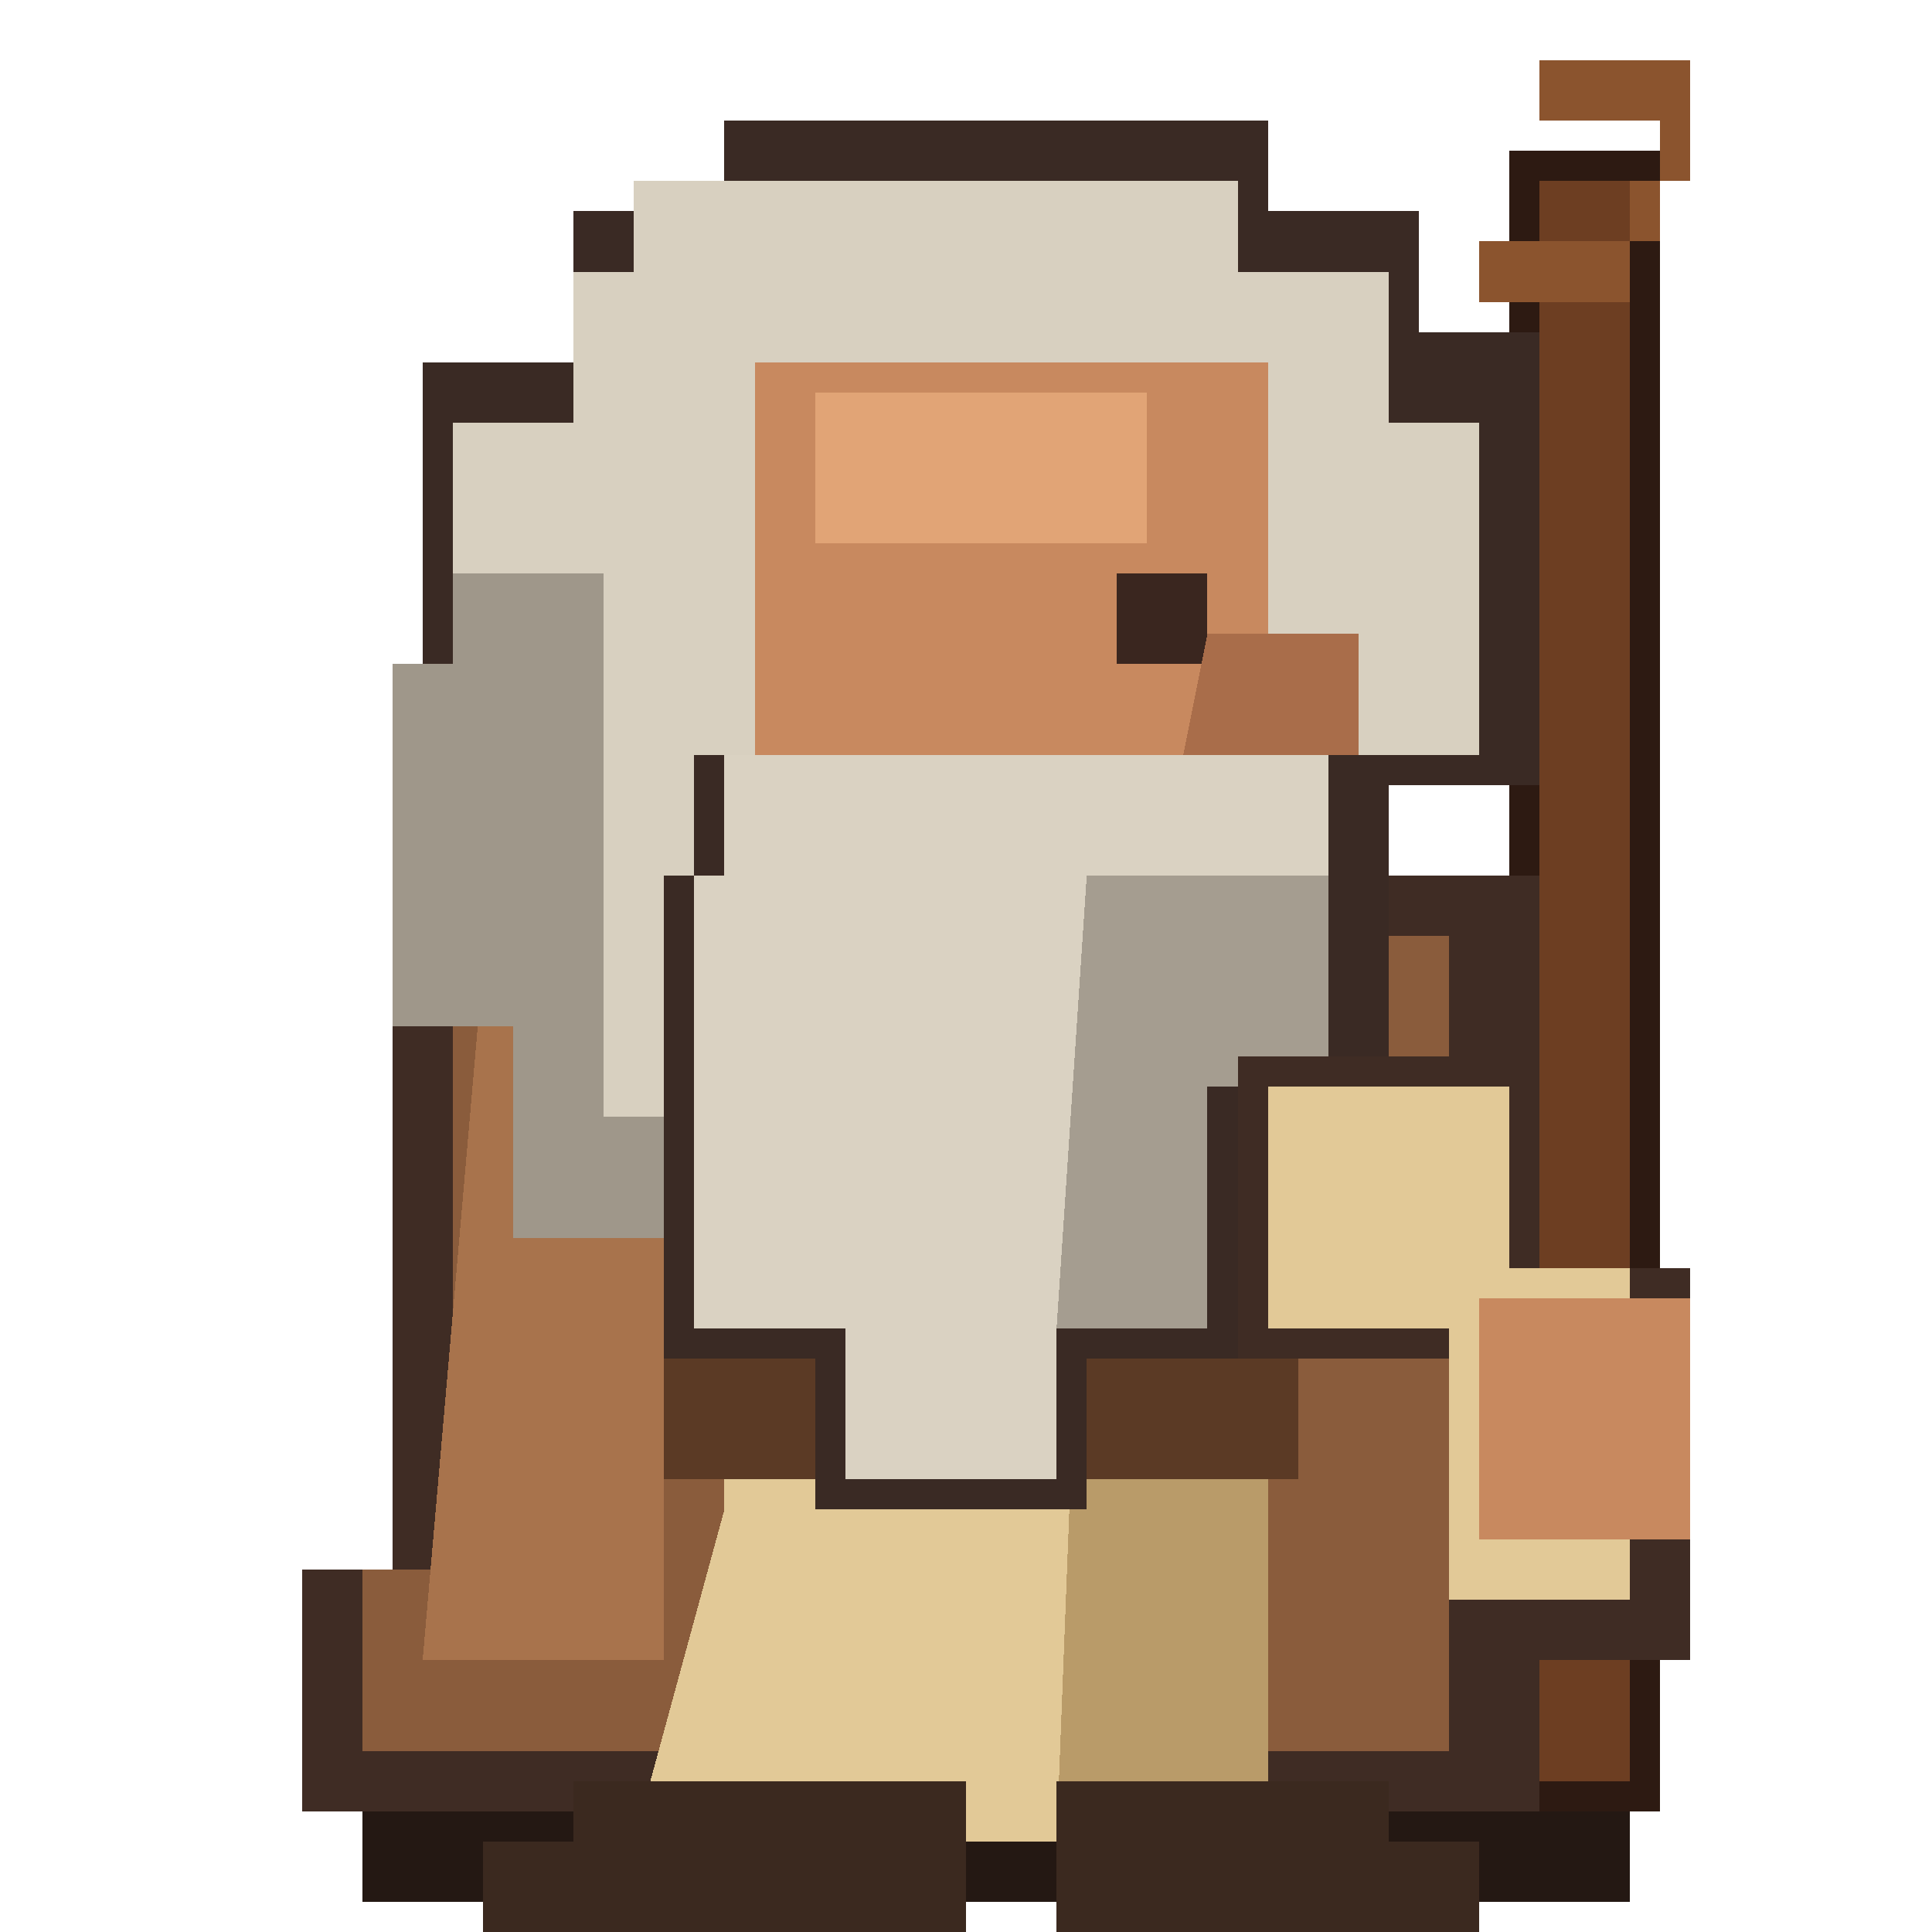
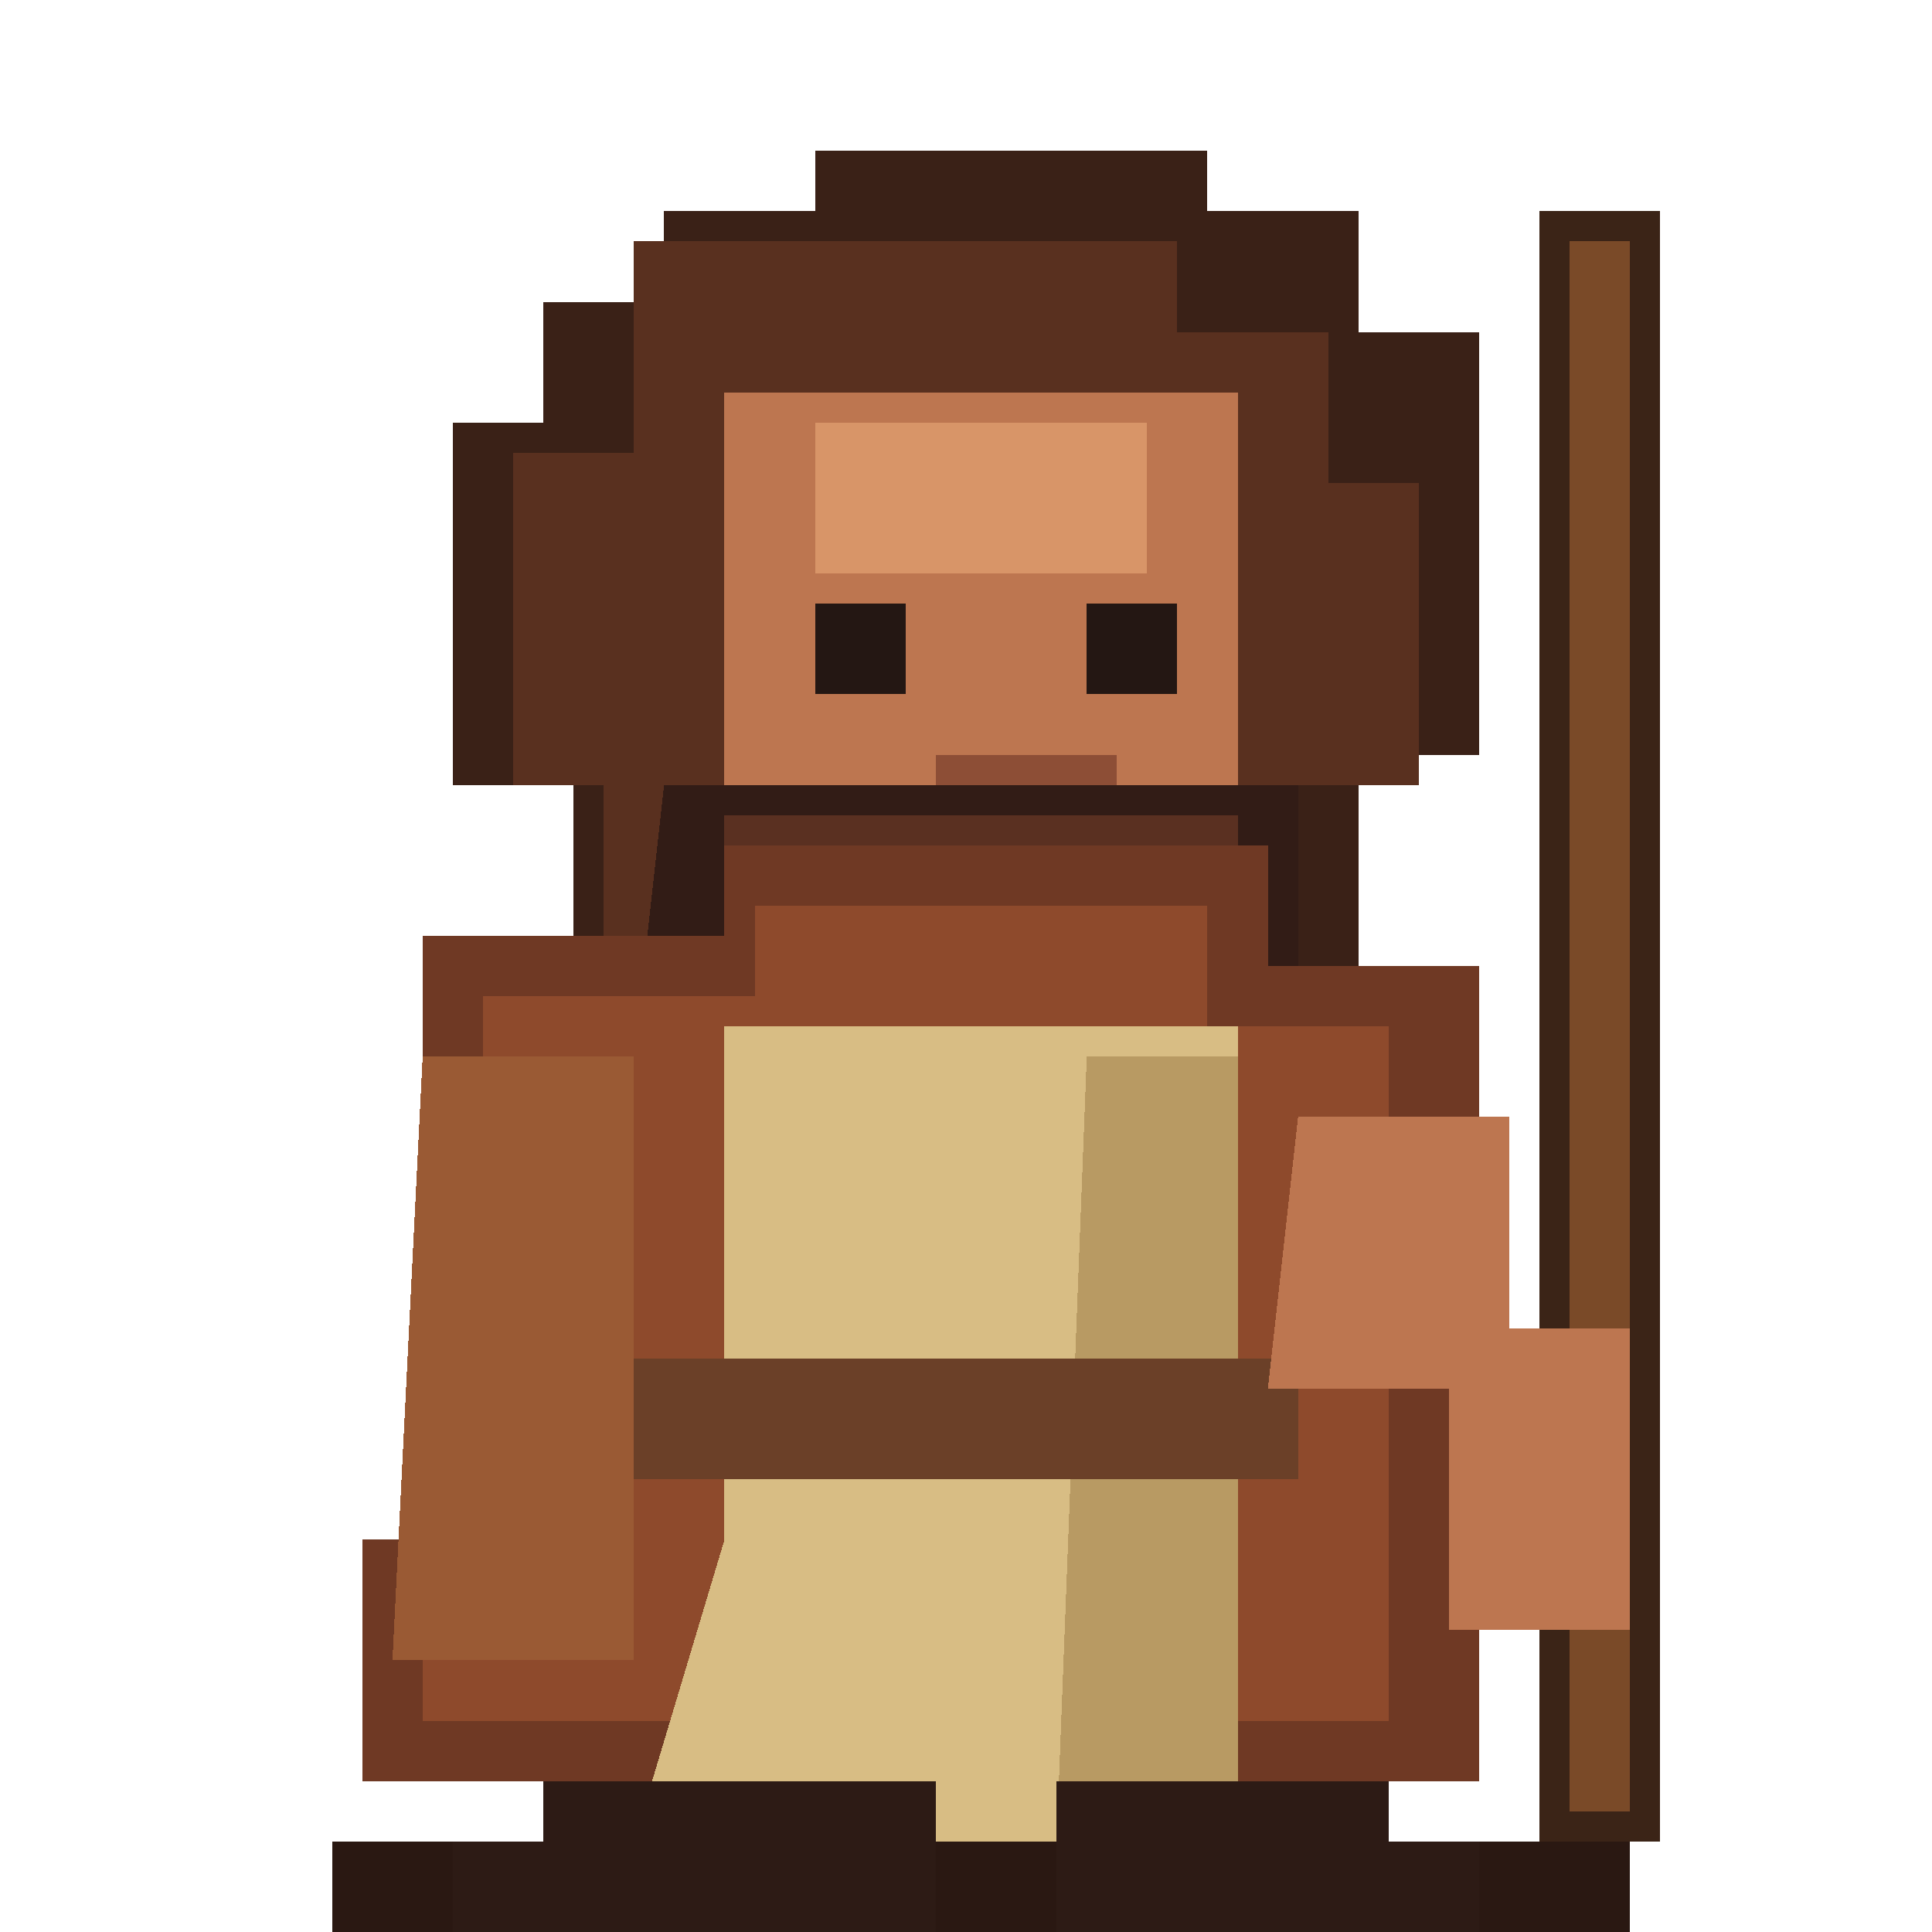
<svg xmlns="http://www.w3.org/2000/svg" width="64" height="64" viewBox="0 0 64 64" shape-rendering="crispEdges">
  <g>
-     <path fill="#241813" d="M12 60h42v3H12z" />
-     <path fill="#2d1a12" d="M50 5h5v55h-5z" />
-     <path fill="#6d3e22" d="M51 6h3v53h-3z" />
-     <path fill="#8b542e" d="M49 8h6V4h-4V2h5v4h-2v4h-5z" />
-     <path fill="#3f2c24" d="M13 29h10v-7h22v7h6v31H10v-8h3z" />
-     <path fill="#8a5c3c" d="M15 31h9v-6h18v6h6v27H12v-6h3z" />
-     <path fill="#a8734c" d="M16 32h6v23h-8z" />
-     <path fill="#e2c997" d="M24 34h18v27H21l3-11z" />
-     <path fill="#b99b69" d="M36 35h6v26h-7z" />
-     <path fill="#5b3a25" d="M22 45h21v4H22z" />
-     <path fill="#3a2a24" d="M19 7h5V4h18v3h5v4h4v15h-5v10h-6V19H24v18h-6v-10h-4V12h5z" />
-     <path fill="#d8d0c0" d="M21 6h20v3h5v5h3v11h-5v12h-6V18H25v19h-6V27h-4V14h4V9h2z" />
-     <path fill="#9f978a" d="M15 19h5v18h4v4h-7v-7h-4V22h2z" />
-     <path fill="#c8895f" d="M25 12h17v17H25z" />
-     <path fill="#e1a476" d="M27 13h11v5H27z" />
-     <path fill="#3a261f" d="M37 19h3v3h-3z" />
-     <path fill="#a96d4a" d="M40 21h5v5h-4v3h-6v-3h4z" />
-     <path fill="#3a2a24" d="M23 25h22v11h-4v9h-5v5h-9v-5h-5V29h1z" />
-     <path fill="#dad2c2" d="M24 25h20v10h-4v9h-5v5h-7v-5h-5V29h1z" />
-     <path fill="#a59d90" d="M36 29h8v7h-4v8h-5z" />
-     <path fill="#3f2c24" d="M41 35h10v7h5v13h-8V45h-7z" />
-     <path fill="#e2c997" d="M42 36h8v6h4v11h-6v-9h-6z" />
-     <path fill="#c8895f" d="M49 43h7v8h-7z" />
-     <path fill="#3b291f" d="M19 59h13v5H16v-3h3zM35 59h11v2h3v3H35z" />
+     <path fill="#2a1812" d="M11 61h43v3H11z" />
+     <path fill="#3b2417" d="M51 7h4v54h-4z" />
+     <path fill="#7a4a28" d="M52 8h2v52h-2z" />
+     <path fill="#3a2117" d="M18 10h4V7h5V5h13v2h5v4h4v14h-4v8h-5V19H24v14h-5v-7h-4V14h3z" />
+     <path fill="#59301f" d="M21 8h18v3h5v5h3v10h-5v6h-4V18H25v15h-5v-7h-3V15h4z" />
+     <path fill="#bd7650" d="M24 13h17v16H24z" />
+     <path fill="#d89568" d="M27 14h11v5H27z" />
+     <path fill="#241713" d="M27 20h3v3h-3zM36 20h3v3h-3z" />
+     <path fill="#8d4e36" d="M31 25h6v3h-6z" />
+     <path fill="#321c16" d="M22 26h21v9h-3v7h-4v5H28v-5h-4v-7h-3z" />
+     <path fill="#5a3021" d="M24 27h17v7h-3v7h-4v4h-4v-4h-4v-7h-2z" />
+     <path fill="#6f3924" d="M14 31h10v-3h18v4h7v27H12v-8h2z" />
+     <path fill="#8e4a2c" d="M16 33h9v-3h15v4h6v23H14v-6h2z" />
+     <path fill="#d8bd84" d="M24 34h17v27H21l3-10z" />
+     <path fill="#b89a63" d="M36 35h5v26h-6z" />
+     <path fill="#6b4028" d="M21 45h22v4H21z" />
+     <path fill="#9a5a34" d="M14 35h7v20h-8z" />
+     <path fill="#bd7650" d="M43 37h7v7h4v10h-6v-8h-6z" />
+     <path fill="#2d1b15" d="M18 59h13v5H15v-3h3zM35 59h11v2h3v3H35z" />
  </g>
</svg>
